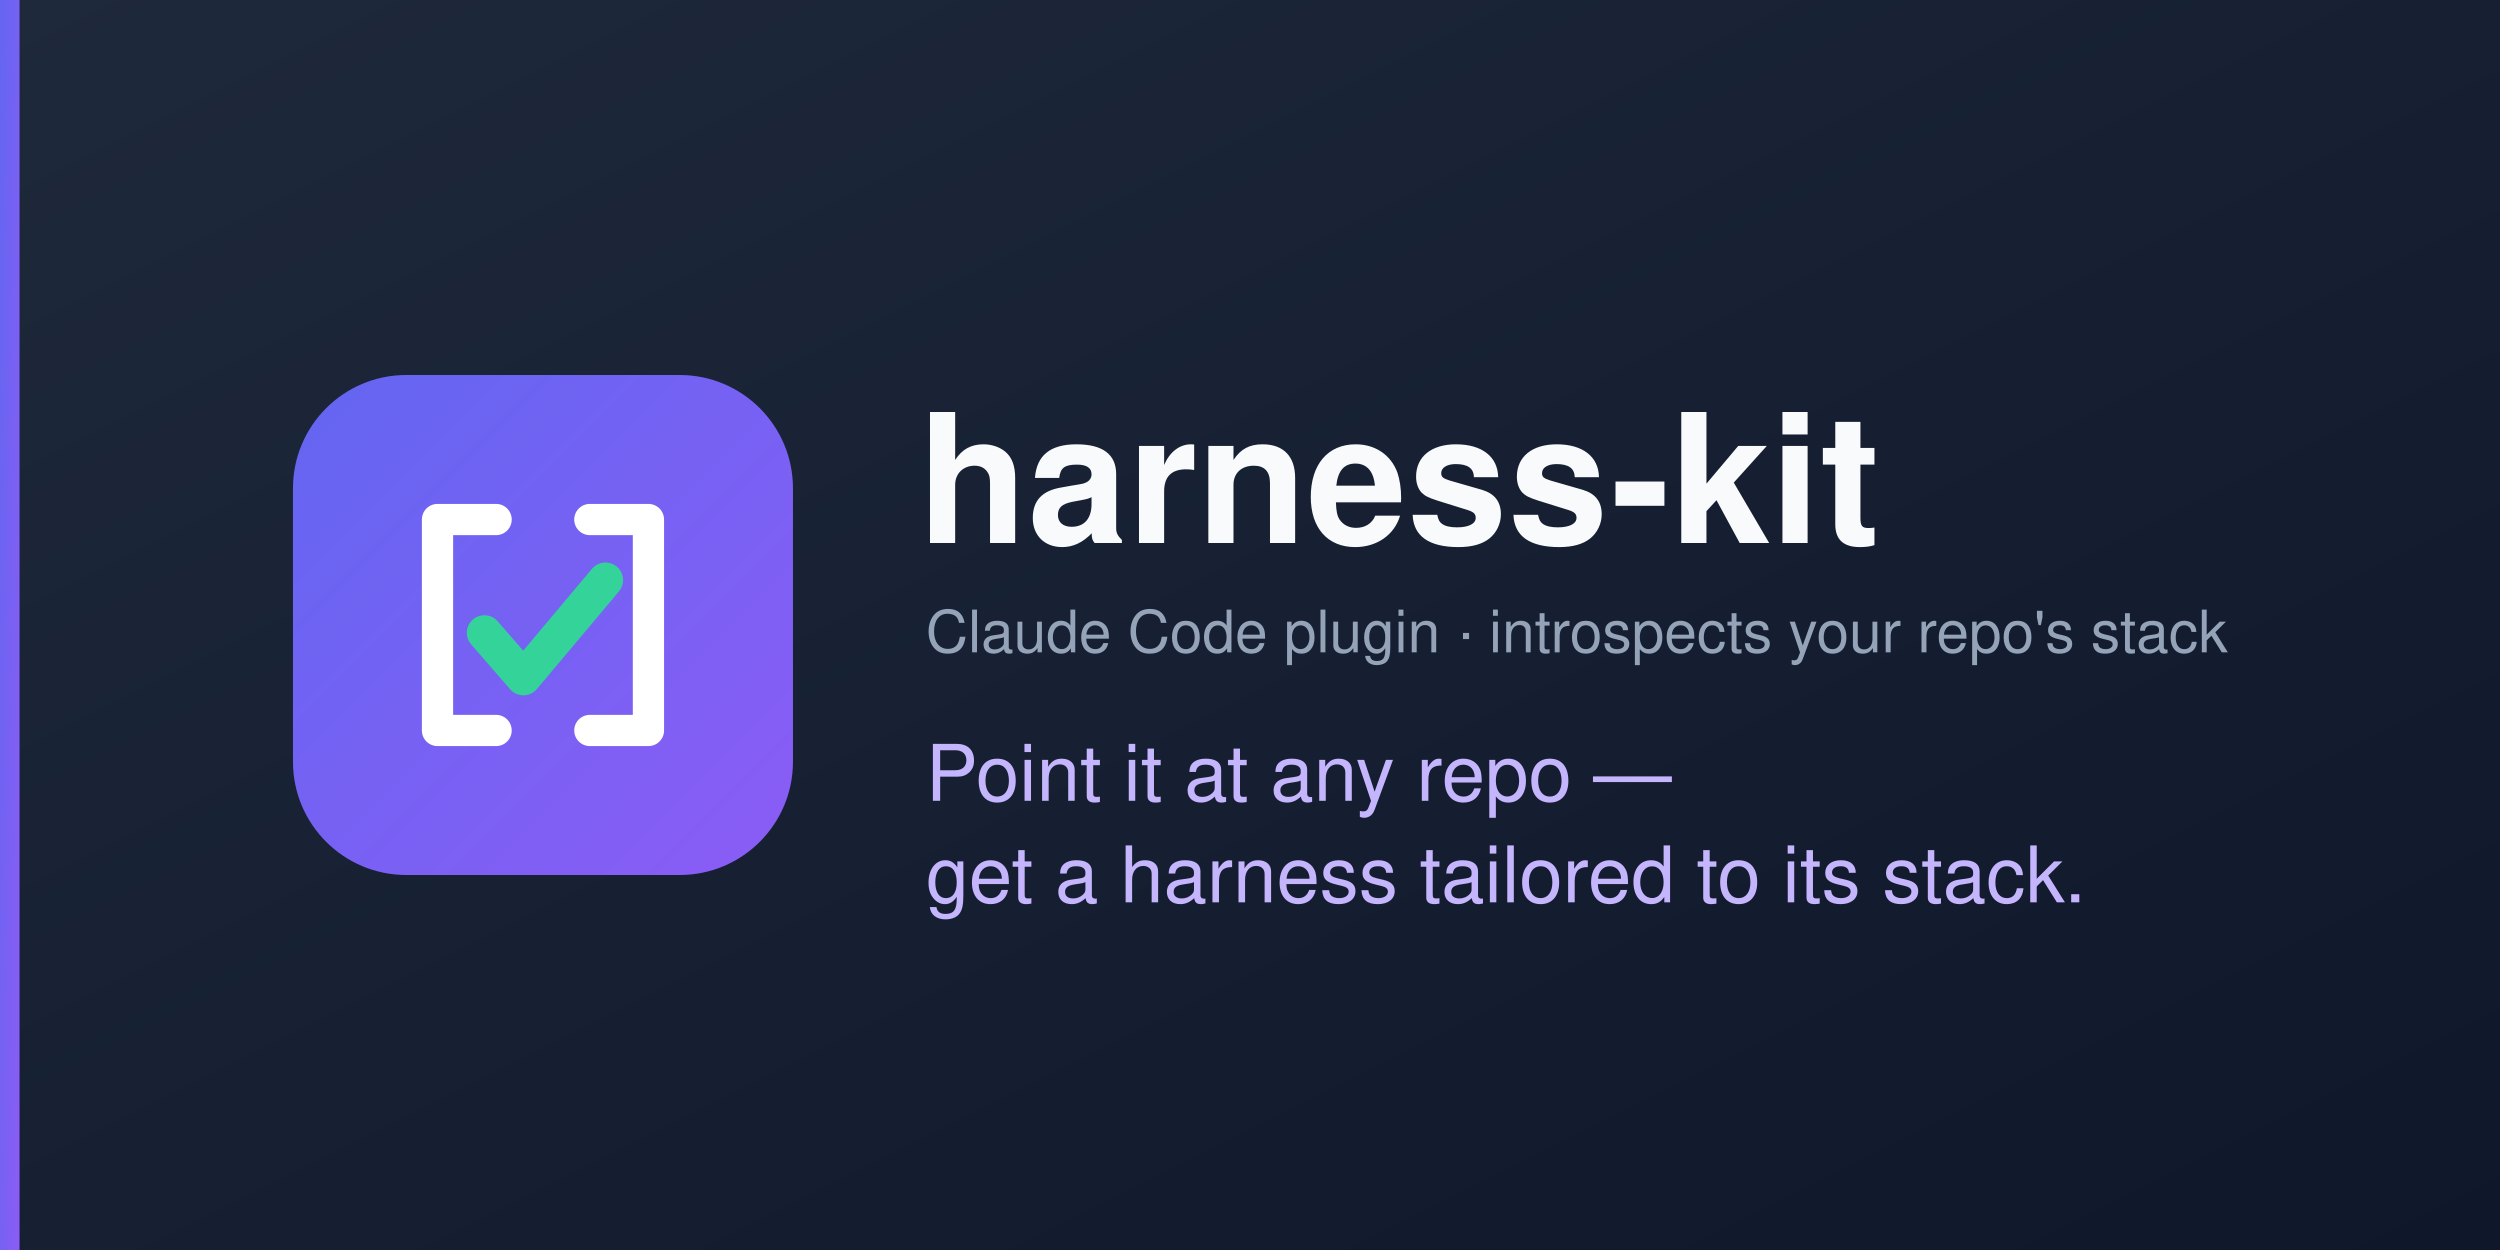
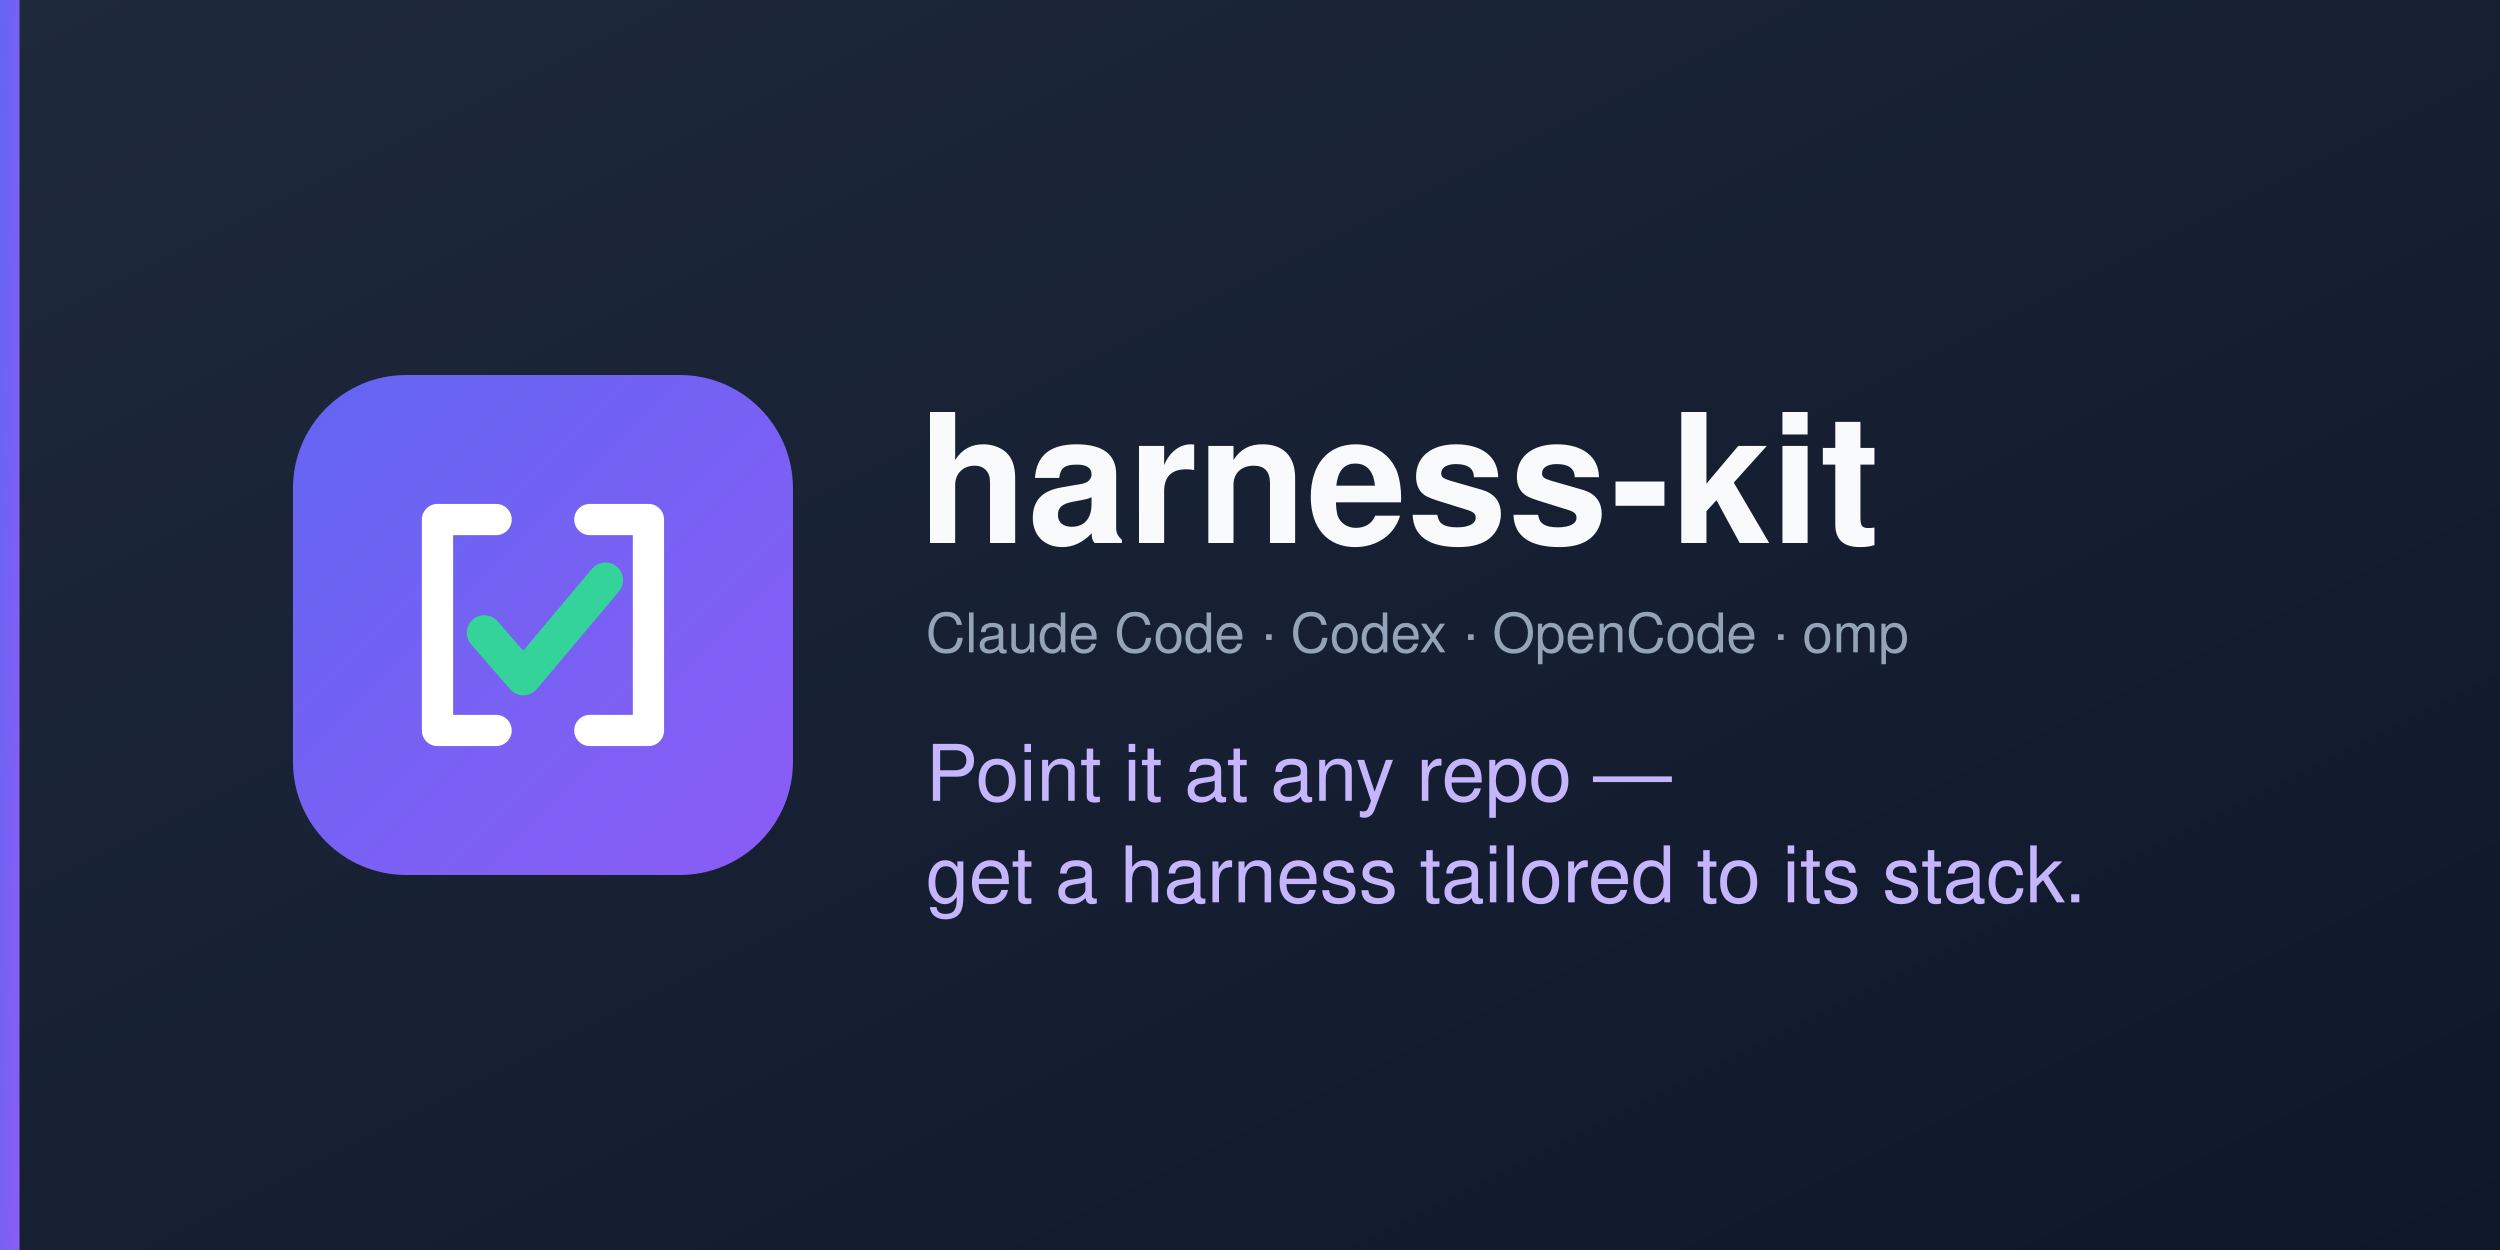
<svg xmlns="http://www.w3.org/2000/svg" width="1280" height="640" viewBox="0 0 1280 640">
  <defs>
    <linearGradient id="hk-bg" x1="0" y1="0" x2="1" y2="1">
      <stop offset="0" stop-color="#6366f1" />
      <stop offset="1" stop-color="#8b5cf6" />
    </linearGradient>
    <linearGradient id="sheen" x1="0" y1="0" x2="1" y2="1">
      <stop offset="0" stop-color="#1e293b" />
      <stop offset="1" stop-color="#0f172a" />
    </linearGradient>
  </defs>
  <rect width="1280" height="640" fill="url(#sheen)" />
  <rect x="0" y="0" width="10" height="640" fill="url(#hk-bg)" />
  <g transform="translate(150,192)">
    <rect width="256" height="256" rx="58" fill="url(#hk-bg)" />
    <g fill="none" stroke="#ffffff" stroke-width="16" stroke-linecap="round" stroke-linejoin="round">
      <path d="M104 74 H74 V182 H104" />
      <path d="M152 74 H182 V182 H152" />
    </g>
    <path d="M98 132 l20 23 l42 -50" fill="none" stroke="#34d399" stroke-width="18" stroke-linecap="round" stroke-linejoin="round" />
  </g>
  <text x="470" y="278" font-family="Helvetica, Arial, sans-serif" font-size="92" font-weight="bold" fill="#f8fafc">harness-kit</text>
-   <text x="474" y="334" font-family="Helvetica, Arial, sans-serif" font-size="30" fill="#94a3b8">Claude Code plugin · introspects your repo's stack</text>
+   <text x="474" y="334" font-family="Helvetica, Arial, sans-serif" font-size="28" fill="#94a3b8">Claude Code · Codex · OpenCode · omp</text>
  <text x="474" y="410" font-family="Helvetica, Arial, sans-serif" font-size="40" fill="#c4b5fd">Point it at any repo —</text>
  <text x="474" y="462" font-family="Helvetica, Arial, sans-serif" font-size="40" fill="#c4b5fd">get a harness tailored to its stack.</text>
</svg>
